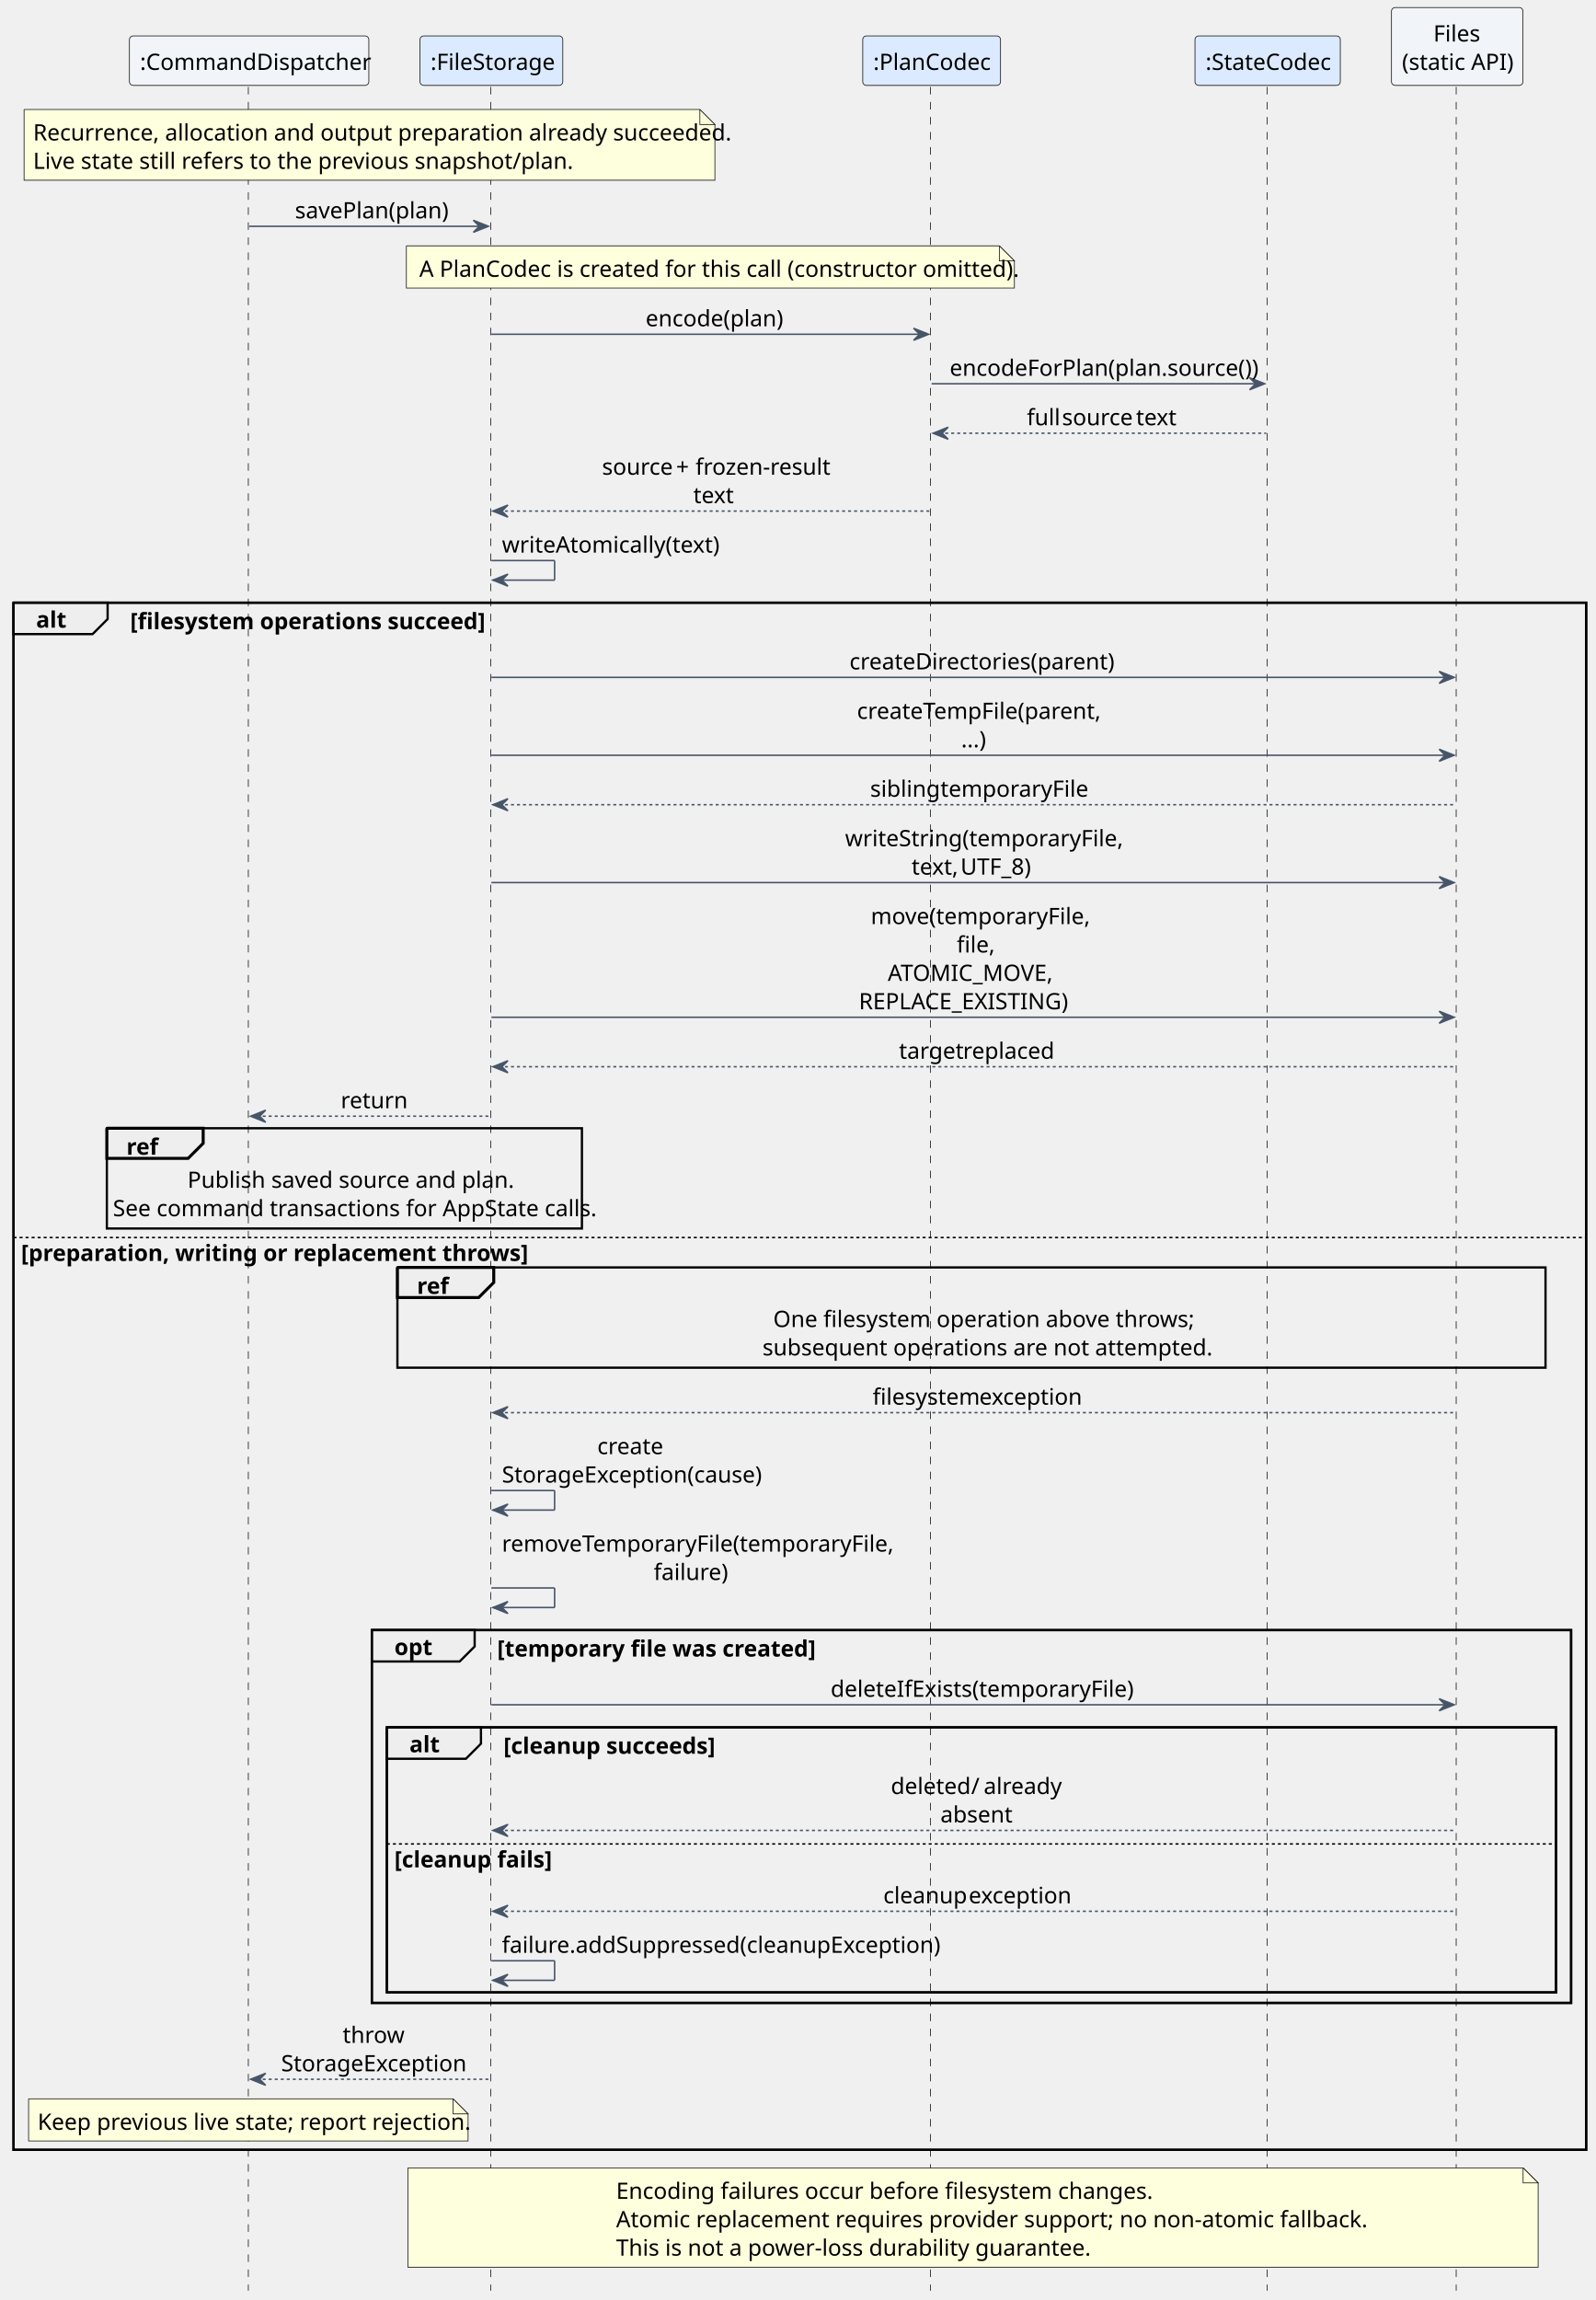
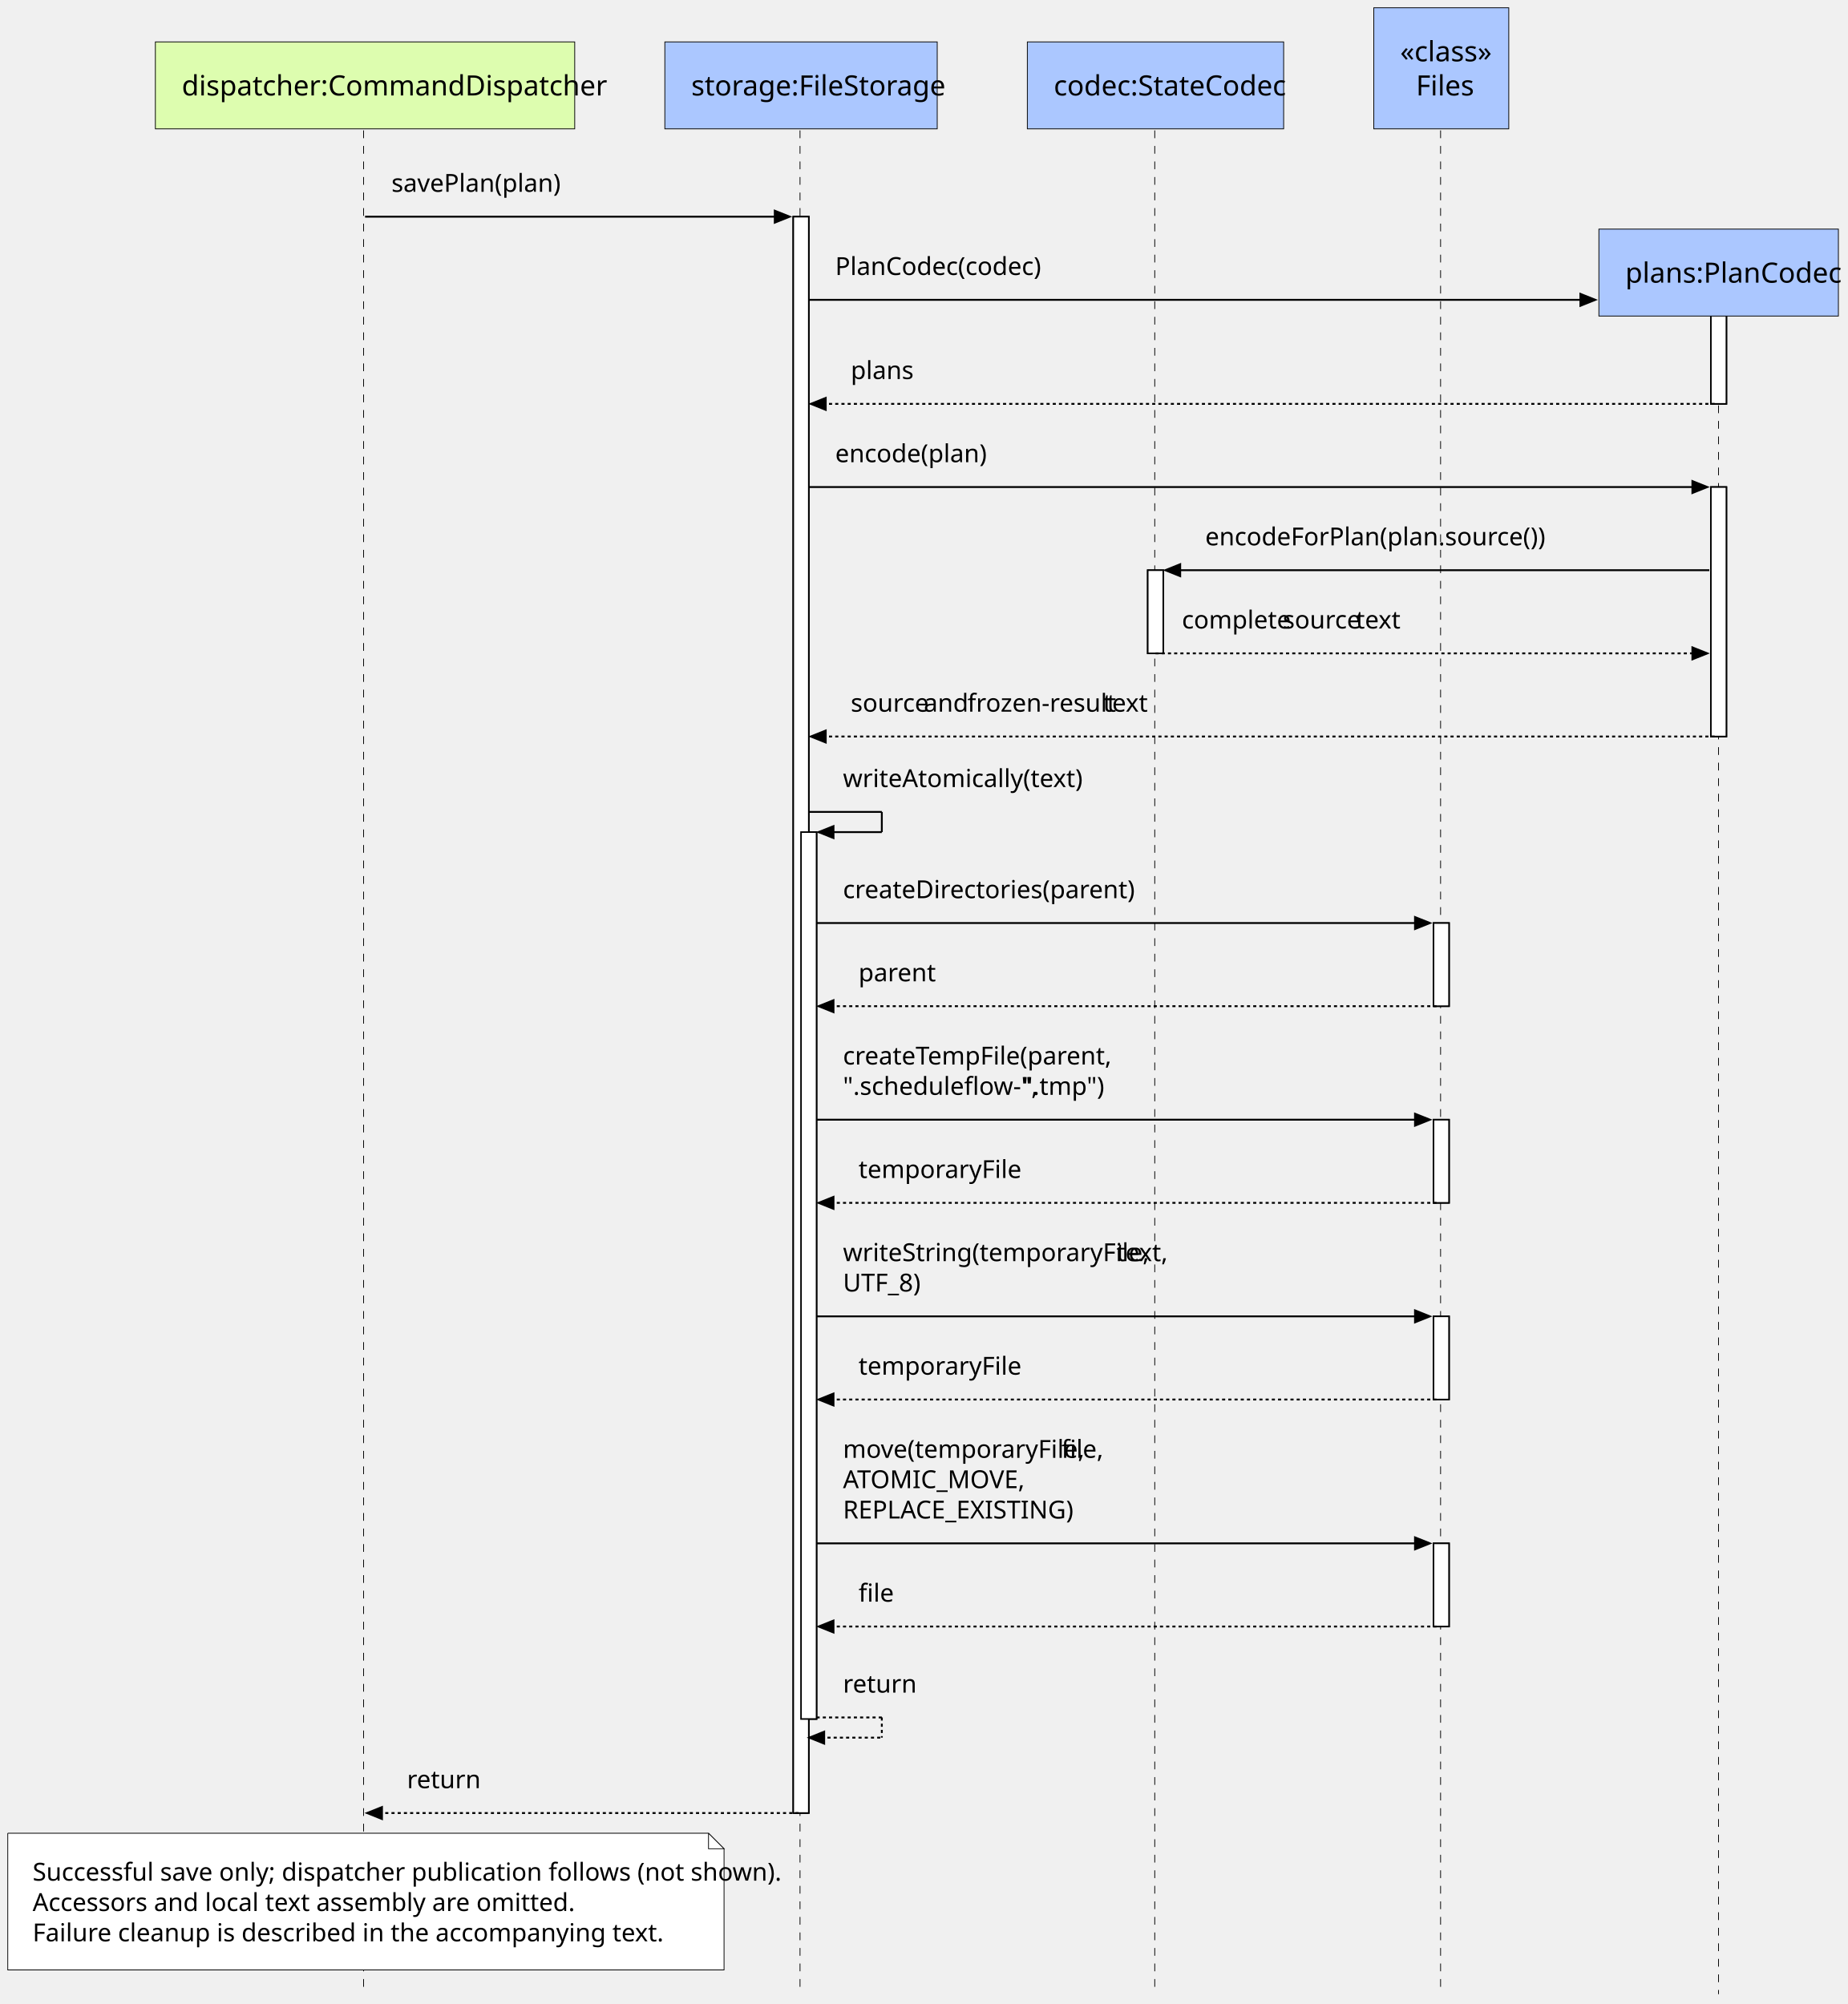
- <svg xmlns="http://www.w3.org/2000/svg" contentStyleType="text/css" data-diagram-type="SEQUENCE" height="1528px" preserveAspectRatio="none" style="width:1060px;height:1528px;background:#FFFFFF;" version="1.1" viewBox="0 0 1060 1528" width="1060px" zoomAndPan="magnify">
+ <svg xmlns="http://www.w3.org/2000/svg" contentStyleType="text/css" data-diagram-type="SEQUENCE" height="1290px" preserveAspectRatio="none" style="width:1189px;height:1290px;background:#FFFFFF;" version="1.1" viewBox="0 0 1189 1290" width="1189px" zoomAndPan="magnify">
  <defs />
  <g>
-     <rect fill="none" height="1027.82" style="stroke:#000000;stroke-width:1.5;" width="1044.887" x="9" y="400.406" />
-     <rect fill="none" height="247.672" style="stroke:#000000;stroke-width:1.5;" width="796.831" x="247.056" y="1082.953" />
-     <rect fill="none" height="176.07" style="stroke:#000000;stroke-width:1.5;" width="776.831" x="257.056" y="1147.555" />
-     <g>
-       <rect fill="#000000" fill-opacity="0" height="1464.094" width="8" x="161.528" y="57.734" />
-       <line style="stroke:#181818;stroke-width:0.5;stroke-dasharray:5,5;" x1="165" x2="165" y1="57.734" y2="1521.828" />
-     </g>
-     <g>
-       <rect fill="#000000" fill-opacity="0" height="1464.094" width="8" x="322.493" y="57.734" />
-       <line style="stroke:#181818;stroke-width:0.5;stroke-dasharray:5,5;" x1="326.056" x2="326.056" y1="57.734" y2="1521.828" />
-     </g>
-     <g>
-       <rect fill="#000000" fill-opacity="0" height="1464.094" width="8" x="615.004" y="57.734" />
-       <line style="stroke:#181818;stroke-width:0.5;stroke-dasharray:5,5;" x1="618.23" x2="618.23" y1="57.734" y2="1521.828" />
-     </g>
-     <g>
-       <rect fill="#000000" fill-opacity="0" height="1464.094" width="8" x="838.267" y="57.734" />
-       <line style="stroke:#181818;stroke-width:0.5;stroke-dasharray:5,5;" x1="841.991" x2="841.991" y1="57.734" y2="1521.828" />
-     </g>
-     <g>
-       <rect fill="#000000" fill-opacity="0" height="1464.094" width="8" x="964.215" y="57.734" />
-       <line style="stroke:#181818;stroke-width:0.5;stroke-dasharray:5,5;" x1="967.542" x2="967.542" y1="57.734" y2="1521.828" />
+     <g>
+       <rect fill="#FFFFFF" height="1027.598" style="stroke:#000000;stroke-width:1;" width="10" x="510.545" y="139.477" />
+     </g>
+     <g>
+       <rect fill="#FFFFFF" height="570.906" style="stroke:#000000;stroke-width:1;" width="10" x="515.545" y="535.637" />
+     </g>
+     <g>
+       <rect fill="#FFFFFF" height="53.531" style="stroke:#000000;stroke-width:1;" width="10" x="738.683" y="367.043" />
+     </g>
+     <g>
+       <rect fill="#FFFFFF" height="53.531" style="stroke:#000000;stroke-width:1;" width="10" x="922.608" y="594.168" />
+     </g>
+     <g>
+       <rect fill="#FFFFFF" height="53.531" style="stroke:#000000;stroke-width:1;" width="10" x="922.608" y="720.762" />
+     </g>
+     <g>
+       <rect fill="#FFFFFF" height="53.531" style="stroke:#000000;stroke-width:1;" width="10" x="922.608" y="847.356" />
+     </g>
+     <g>
+       <rect fill="#FFFFFF" height="53.531" style="stroke:#000000;stroke-width:1;" width="10" x="922.608" y="993.481" />
+     </g>
+     <g>
+       <rect fill="#FFFFFF" height="56.973" style="stroke:#000000;stroke-width:1;" width="10" x="1101.123" y="203.008" />
+     </g>
+     <g>
+       <rect fill="#FFFFFF" height="160.594" style="stroke:#000000;stroke-width:1;" width="10" x="1101.123" y="313.512" />
+     </g>
+     <g>
+       <rect fill="#000000" fill-opacity="0" height="1199.723" width="8" x="230.945" y="83.945" />
+       <line style="stroke:#000000;stroke-width:0.5;stroke-dasharray:5,5;" x1="234" x2="234" y1="83.945" y2="1283.668" />
+     </g>
+     <g>
+       <rect fill="#000000" fill-opacity="0" height="1199.723" width="8" x="511.545" y="83.945" />
+       <line style="stroke:#000000;stroke-width:0.5;stroke-dasharray:5,5;" x1="514.89" x2="514.89" y1="83.945" y2="1283.668" />
+     </g>
+     <g>
+       <rect fill="#000000" fill-opacity="0" height="1199.723" width="8" x="739.683" y="83.945" />
+       <line style="stroke:#000000;stroke-width:0.5;stroke-dasharray:5,5;" x1="743.2" x2="743.2" y1="83.945" y2="1283.668" />
+     </g>
+     <g>
+       <rect fill="#000000" fill-opacity="0" height="1199.723" width="8" x="923.608" y="83.945" />
+       <line style="stroke:#000000;stroke-width:0.5;stroke-dasharray:5,5;" x1="927.166" x2="927.166" y1="83.945" y2="1283.668" />
+     </g>
+     <g>
+       <rect fill="#000000" fill-opacity="0" height="1092.705" width="8" x="1102.123" y="190.963" />
+       <line style="stroke:#000000;stroke-width:0.5;stroke-dasharray:5,5;" x1="1106.05" x2="1106.05" y1="190.963" y2="1283.668" />
    </g>
    <g class="participant participant-head" data-participant="Dispatcher">
-       <rect fill="#F1F5F9" height="32.867" rx="2.5" ry="2.5" style="stroke:#181818;stroke-width:0.5;" width="159.056" x="86" y="23.867" />
-       <text fill="#000000" font-family="sans-serif" font-size="15" lengthAdjust="spacing" textLength="145.056" x="93" y="46.438">:CommandDispatcher</text>
+       <rect fill="#DDFDAF" height="55.973" style="stroke:#000000;stroke-width:0.5;" width="269.89" x="100" y="26.973" />
+       <text fill="#000000" font-family="Calibri" font-size="18" lengthAdjust="spacing" textLength="235.89" x="117" y="61.445">dispatcher:CommandDispatcher</text>
    </g>
    <g class="participant participant-head" data-participant="Storage">
-       <rect fill="#DBEAFE" height="32.867" rx="2.5" ry="2.5" style="stroke:#181818;stroke-width:0.5;" width="94.874" x="279.056" y="23.867" />
-       <text fill="#000000" font-family="sans-serif" font-size="15" lengthAdjust="spacing" textLength="80.874" x="286.056" y="46.438">:FileStorage</text>
-     </g>
-     <g class="participant participant-head" data-participant="Plans">
-       <rect fill="#DBEAFE" height="32.867" rx="2.5" ry="2.5" style="stroke:#181818;stroke-width:0.5;" width="91.549" x="573.23" y="23.867" />
-       <text fill="#000000" font-family="sans-serif" font-size="15" lengthAdjust="spacing" textLength="77.549" x="580.23" y="46.438">:PlanCodec</text>
+       <rect fill="#ABC7FF" height="55.973" style="stroke:#000000;stroke-width:0.5;" width="175.31" x="427.89" y="26.973" />
+       <text fill="#000000" font-family="Calibri" font-size="18" lengthAdjust="spacing" textLength="141.31" x="444.89" y="61.445">storage:FileStorage</text>
    </g>
    <g class="participant participant-head" data-participant="Snapshots">
-       <rect fill="#DBEAFE" height="32.867" rx="2.5" ry="2.5" style="stroke:#181818;stroke-width:0.5;" width="96.551" x="793.991" y="23.867" />
-       <text fill="#000000" font-family="sans-serif" font-size="15" lengthAdjust="spacing" textLength="82.551" x="800.991" y="46.438">:StateCodec</text>
+       <rect fill="#ABC7FF" height="55.973" style="stroke:#000000;stroke-width:0.5;" width="164.966" x="661.2" y="26.973" />
+       <text fill="#000000" font-family="Calibri" font-size="18" lengthAdjust="spacing" textLength="130.966" x="678.2" y="61.445">codec:StateCodec</text>
    </g>
    <g class="participant participant-head" data-participant="Files">
-       <rect fill="#F1F5F9" height="51.734" rx="2.5" ry="2.5" style="stroke:#181818;stroke-width:0.5;" width="87.345" x="924.542" y="5" />
-       <text fill="#000000" font-family="sans-serif" font-size="15" lengthAdjust="spacing" textLength="31.67" x="952.38" y="27.571">Files</text>
-       <text fill="#000000" font-family="sans-serif" font-size="15" lengthAdjust="spacing" textLength="73.345" x="931.542" y="46.438">(static API)</text>
-     </g>
-     <path d="M16,72.734 L16,119.734 L475,119.734 L475,82.734 L465,72.734 L16,72.734" fill="#FEFFDD" style="stroke:#181818;stroke-width:0.5;" />
-     <path d="M465,72.734 L465,82.734 L475,82.734 L465,72.734" fill="#FEFFDD" style="stroke:#181818;stroke-width:0.5;" />
-     <text fill="#000000" font-family="sans-serif" font-size="15" lengthAdjust="spacing" textLength="438.618" x="22" y="93.306">Recurrence, allocation and output preparation already succeeded.</text>
-     <text fill="#000000" font-family="sans-serif" font-size="15" lengthAdjust="spacing" textLength="336.848" x="22" y="112.173">Live state still refers to the previous snapshot/plan.</text>
+       <rect fill="#ABC7FF" height="77.945" style="stroke:#000000;stroke-width:0.5;" width="86.884" x="884.166" y="5" />
+       <text fill="#000000" font-family="Calibri" font-size="18" lengthAdjust="spacing" textLength="52.884" x="901.166" y="39.473">«class»</text>
+       <text fill="#000000" font-family="Calibri" font-size="18" lengthAdjust="spacing" textLength="32.528" x="911.344" y="61.445">Files</text>
+     </g>
+     <g>
+       <rect fill="#FFFFFF" height="1027.598" style="stroke:#000000;stroke-width:1;" width="10" x="510.545" y="139.477" />
+     </g>
+     <g>
+       <rect fill="#FFFFFF" height="570.906" style="stroke:#000000;stroke-width:1;" width="10" x="515.545" y="535.637" />
+     </g>
+     <g>
+       <rect fill="#FFFFFF" height="53.531" style="stroke:#000000;stroke-width:1;" width="10" x="738.683" y="367.043" />
+     </g>
+     <g>
+       <rect fill="#FFFFFF" height="53.531" style="stroke:#000000;stroke-width:1;" width="10" x="922.608" y="594.168" />
+     </g>
+     <g>
+       <rect fill="#FFFFFF" height="53.531" style="stroke:#000000;stroke-width:1;" width="10" x="922.608" y="720.762" />
+     </g>
+     <g>
+       <rect fill="#FFFFFF" height="53.531" style="stroke:#000000;stroke-width:1;" width="10" x="922.608" y="847.356" />
+     </g>
+     <g>
+       <rect fill="#FFFFFF" height="53.531" style="stroke:#000000;stroke-width:1;" width="10" x="922.608" y="993.481" />
+     </g>
+     <g>
+       <rect fill="#FFFFFF" height="56.973" style="stroke:#000000;stroke-width:1;" width="10" x="1101.123" y="203.008" />
+     </g>
+     <g>
+       <rect fill="#FFFFFF" height="160.594" style="stroke:#000000;stroke-width:1;" width="10" x="1101.123" y="313.512" />
+     </g>
    <g class="message" data-participant-1="Dispatcher" data-participant-2="Storage">
-       <polygon fill="#475569" points="314.493,146.336,324.493,150.336,314.493,154.336,318.493,150.336" style="stroke:#475569;stroke-width:1;" />
-       <line style="stroke:#475569;stroke-width:1;" x1="165.528" x2="320.493" y1="150.336" y2="150.336" />
-       <text fill="#000000" font-family="sans-serif" font-size="15" lengthAdjust="spacing" textLength="100.056" x="195.982" y="145.04">savePlan(plan)</text>
-     </g>
-     <path d="M270,163.336 L270,191.336 L674,191.336 L674,173.336 L664,163.336 L270,163.336" fill="#FEFFDD" style="stroke:#181818;stroke-width:0.5;" />
-     <path d="M664,163.336 L664,173.336 L674,173.336 L664,163.336" fill="#FEFFDD" style="stroke:#181818;stroke-width:0.5;" />
-     <text fill="#000000" font-family="sans-serif" font-size="15" lengthAdjust="spacing" textLength="378.486" x="278.618" y="183.907">A PlanCodec is created for this call (constructor omitted).</text>
+       <polygon fill="#000000" points="498.545,135.477,508.545,139.477,498.545,143.477" style="stroke:#000000;stroke-width:1;" />
+       <line style="stroke:#000000;stroke-width:1.2;" x1="234.945" x2="504.545" y1="139.477" y2="139.477" />
+       <text fill="#000000" font-family="Calibri" font-size="16" lengthAdjust="spacing" textLength="94.969" x="251.945" y="123.477">savePlan(plan)</text>
+     </g>
    <g class="message" data-participant-1="Storage" data-participant-2="Plans">
-       <polygon fill="#475569" points="607.004,218.07,617.004,222.07,607.004,226.07,611.004,222.07" style="stroke:#475569;stroke-width:1;" />
-       <line style="stroke:#475569;stroke-width:1;" x1="326.493" x2="613.004" y1="222.07" y2="222.07" />
-       <text fill="#000000" font-family="sans-serif" font-size="15" lengthAdjust="spacing" textLength="87.561" x="428.968" y="216.774">encode(plan)</text>
+       <polygon fill="#000000" points="1017.05,189.008,1027.05,193.008,1017.05,197.008" style="stroke:#000000;stroke-width:1;" />
+       <line style="stroke:#000000;stroke-width:1.2;" x1="520.545" x2="1023.05" y1="193.008" y2="193.008" />
+       <text fill="#000000" font-family="Calibri" font-size="16" lengthAdjust="spacing" textLength="116.148" x="537.545" y="177.008">PlanCodec(codec)</text>
+     </g>
+     <rect fill="#ABC7FF" height="55.973" style="stroke:#000000;stroke-width:0.5;" width="154.147" x="1029.05" y="147.477" />
+     <text fill="#000000" font-family="Calibri" font-size="18" lengthAdjust="spacing" textLength="120.147" x="1046.05" y="181.949">plans:PlanCodec</text>
+     <g class="message" data-participant-1="Plans" data-participant-2="Storage">
+       <polygon fill="#000000" points="531.545,255.981,521.545,259.981,531.545,263.981" style="stroke:#000000;stroke-width:1;" />
+       <line style="stroke:#000000;stroke-width:1.2;stroke-dasharray:2,2;" x1="525.545" x2="1105.123" y1="259.981" y2="259.981" />
+       <text fill="#000000" font-family="Calibri" font-size="16" lengthAdjust="spacing" textLength="34.406" x="547.545" y="243.981">plans</text>
+     </g>
+     <g class="message" data-participant-1="Storage" data-participant-2="Plans">
+       <polygon fill="#000000" points="1089.123,309.512,1099.123,313.512,1089.123,317.512" style="stroke:#000000;stroke-width:1;" />
+       <line style="stroke:#000000;stroke-width:1.2;" x1="520.545" x2="1095.123" y1="313.512" y2="313.512" />
+       <text fill="#000000" font-family="Calibri" font-size="16" lengthAdjust="spacing" textLength="85.789" x="537.545" y="297.512">encode(plan)</text>
    </g>
    <g class="message" data-participant-1="Plans" data-participant-2="Snapshots">
-       <polygon fill="#475569" points="830.267,250.938,840.267,254.938,830.267,258.938,834.267,254.938" style="stroke:#475569;stroke-width:1;" />
-       <line style="stroke:#475569;stroke-width:1;" x1="619.004" x2="836.267" y1="254.938" y2="254.938" />
-       <text fill="#000000" font-family="sans-serif" font-size="15" lengthAdjust="spacing" textLength="199.263" x="631.004" y="249.642">encodeForPlan(plan.source())</text>
+       <polygon fill="#000000" points="759.683,363.043,749.683,367.043,759.683,371.043" style="stroke:#000000;stroke-width:1;" />
+       <line style="stroke:#000000;stroke-width:1.2;" x1="753.683" x2="1100.123" y1="367.043" y2="367.043" />
+       <text fill="#000000" font-family="Calibri" font-size="16" lengthAdjust="spacing" textLength="192.312" x="775.683" y="351.043">encodeForPlan(plan.source())</text>
    </g>
    <g class="message" data-participant-1="Snapshots" data-participant-2="Plans">
-       <polygon fill="#475569" points="630.004,283.805,620.004,287.805,630.004,291.805,626.004,287.805" style="stroke:#475569;stroke-width:1;" />
-       <line style="stroke:#475569;stroke-width:1;stroke-dasharray:2,2;" x1="624.004" x2="841.267" y1="287.805" y2="287.805" />
-       <text fill="#000000" font-family="sans-serif" font-size="15" lengthAdjust="spacing" textLength="19.175" x="682.281" y="282.509">full</text>
-       <text fill="#000000" font-family="sans-serif" font-size="15" lengthAdjust="spacing" textLength="4.168" x="701.456" y="282.509"> </text>
-       <text fill="#000000" font-family="sans-serif" font-size="15" lengthAdjust="spacing" textLength="45.022" x="705.623" y="282.509">source</text>
-       <text fill="#000000" font-family="sans-serif" font-size="15" lengthAdjust="spacing" textLength="4.168" x="750.645" y="282.509"> </text>
-       <text fill="#000000" font-family="sans-serif" font-size="15" lengthAdjust="spacing" textLength="24.177" x="754.812" y="282.509">text</text>
+       <polygon fill="#000000" points="1089.123,416.574,1099.123,420.574,1089.123,424.574" style="stroke:#000000;stroke-width:1;" />
+       <line style="stroke:#000000;stroke-width:1.2;stroke-dasharray:2,2;" x1="743.683" x2="1095.123" y1="420.574" y2="420.574" />
+       <text fill="#000000" font-family="Calibri" font-size="16" lengthAdjust="spacing" textLength="61.344" x="760.683" y="404.574">complete</text>
+       <text fill="#000000" font-family="Calibri" font-size="16" lengthAdjust="spacing" textLength="3.617" x="822.027" y="404.574"> </text>
+       <text fill="#000000" font-family="Calibri" font-size="16" lengthAdjust="spacing" textLength="43.406" x="825.644" y="404.574">source</text>
+       <text fill="#000000" font-family="Calibri" font-size="16" lengthAdjust="spacing" textLength="3.617" x="869.05" y="404.574"> </text>
+       <text fill="#000000" font-family="Calibri" font-size="16" lengthAdjust="spacing" textLength="25.609" x="872.668" y="404.574">text</text>
    </g>
    <g class="message" data-participant-1="Plans" data-participant-2="Storage">
-       <polygon fill="#475569" points="337.493,335.539,327.493,339.539,337.493,343.539,333.493,339.539" style="stroke:#475569;stroke-width:1;" />
-       <line style="stroke:#475569;stroke-width:1;stroke-dasharray:2,2;" x1="331.493" x2="618.004" y1="339.539" y2="339.539" />
-       <text fill="#000000" font-family="sans-serif" font-size="15" lengthAdjust="spacing" textLength="45.022" x="400.008" y="315.376">source</text>
-       <text fill="#000000" font-family="sans-serif" font-size="15" lengthAdjust="spacing" textLength="4.168" x="445.03" y="315.376"> </text>
-       <text fill="#000000" font-family="sans-serif" font-size="15" lengthAdjust="spacing" textLength="8.76" x="449.197" y="315.376">+</text>
-       <text fill="#000000" font-family="sans-serif" font-size="15" lengthAdjust="spacing" textLength="4.168" x="457.957" y="315.376"> </text>
-       <text fill="#000000" font-family="sans-serif" font-size="15" lengthAdjust="spacing" textLength="83.364" x="462.125" y="315.376">frozen-result</text>
-       <text fill="#000000" font-family="sans-serif" font-size="15" lengthAdjust="spacing" textLength="24.177" x="460.66" y="334.243">text</text>
+       <polygon fill="#000000" points="531.545,470.106,521.545,474.106,531.545,478.106" style="stroke:#000000;stroke-width:1;" />
+       <line style="stroke:#000000;stroke-width:1.2;stroke-dasharray:2,2;" x1="525.545" x2="1105.123" y1="474.106" y2="474.106" />
+       <text fill="#000000" font-family="Calibri" font-size="16" lengthAdjust="spacing" textLength="43.406" x="547.545" y="458.106">source</text>
+       <text fill="#000000" font-family="Calibri" font-size="16" lengthAdjust="spacing" textLength="3.617" x="590.951" y="458.106"> </text>
+       <text fill="#000000" font-family="Calibri" font-size="16" lengthAdjust="spacing" textLength="24.477" x="594.568" y="458.106">and</text>
+       <text fill="#000000" font-family="Calibri" font-size="16" lengthAdjust="spacing" textLength="3.617" x="619.045" y="458.106"> </text>
+       <text fill="#000000" font-family="Calibri" font-size="16" lengthAdjust="spacing" textLength="83.719" x="622.662" y="458.106">frozen-result</text>
+       <text fill="#000000" font-family="Calibri" font-size="16" lengthAdjust="spacing" textLength="3.617" x="706.381" y="458.106"> </text>
+       <text fill="#000000" font-family="Calibri" font-size="16" lengthAdjust="spacing" textLength="25.609" x="709.998" y="458.106">text</text>
    </g>
    <g class="message" data-participant-1="Storage" data-participant-2="Storage">
-       <line style="stroke:#475569;stroke-width:1;" x1="326.493" x2="368.493" y1="372.406" y2="372.406" />
-       <line style="stroke:#475569;stroke-width:1;" x1="368.493" x2="368.493" y1="372.406" y2="385.406" />
-       <line style="stroke:#475569;stroke-width:1;" x1="327.493" x2="368.493" y1="385.406" y2="385.406" />
-       <polygon fill="#475569" points="337.493,381.406,327.493,385.406,337.493,389.406,333.493,385.406" style="stroke:#475569;stroke-width:1;" />
-       <text fill="#000000" font-family="sans-serif" font-size="15" lengthAdjust="spacing" textLength="134.187" x="333.493" y="367.11">writeAtomically(text)</text>
-     </g>
-     <path d="M9,400.406 L71.505,400.406 L71.505,411.273 L61.505,421.273 L9,421.273 L9,400.406" fill="#EEEEEE" style="stroke:#000000;stroke-width:1.5;" />
-     <rect fill="none" height="1027.82" style="stroke:#000000;stroke-width:1.5;" width="1044.887" x="9" y="400.406" />
-     <text fill="#000000" font-family="sans-serif" font-size="15" font-weight="bold" lengthAdjust="spacing" textLength="17.505" x="24" y="416.978">alt</text>
-     <text fill="#000000" font-family="sans-serif" font-size="15" font-weight="bold" lengthAdjust="spacing" textLength="228.413" x="86.505" y="417.978">[filesystem operations succeed]</text>
-     <g class="message" data-participant-1="Storage" data-participant-2="Files">
-       <polygon fill="#475569" points="956.215,446.008,966.215,450.008,956.215,454.008,960.215,450.008" style="stroke:#475569;stroke-width:1;" />
-       <line style="stroke:#475569;stroke-width:1;" x1="326.493" x2="962.215" y1="450.008" y2="450.008" />
-       <text fill="#000000" font-family="sans-serif" font-size="15" lengthAdjust="spacing" textLength="165.894" x="564.407" y="444.712">createDirectories(parent)</text>
-     </g>
-     <g class="message" data-participant-1="Storage" data-participant-2="Files">
-       <polygon fill="#475569" points="956.215,497.742,966.215,501.742,956.215,505.742,960.215,501.742" style="stroke:#475569;stroke-width:1;" />
-       <line style="stroke:#475569;stroke-width:1;" x1="326.493" x2="962.215" y1="501.742" y2="501.742" />
-       <text fill="#000000" font-family="sans-serif" font-size="15" lengthAdjust="spacing" textLength="155.896" x="569.406" y="477.579">createTempFile(parent,</text>
-       <text fill="#000000" font-family="sans-serif" font-size="15" lengthAdjust="spacing" textLength="17.498" x="638.605" y="496.446">...)</text>
-     </g>
-     <g class="message" data-participant-1="Files" data-participant-2="Storage">
-       <polygon fill="#475569" points="337.493,530.609,327.493,534.609,337.493,538.609,333.493,534.609" style="stroke:#475569;stroke-width:1;" />
-       <line style="stroke:#475569;stroke-width:1;stroke-dasharray:2,2;" x1="331.493" x2="967.215" y1="534.609" y2="534.609" />
-       <text fill="#000000" font-family="sans-serif" font-size="15" lengthAdjust="spacing" textLength="42.524" x="578.162" y="529.313">sibling</text>
-       <text fill="#000000" font-family="sans-serif" font-size="15" lengthAdjust="spacing" textLength="4.168" x="620.686" y="529.313"> </text>
-       <text fill="#000000" font-family="sans-serif" font-size="15" lengthAdjust="spacing" textLength="91.692" x="624.854" y="529.313">temporaryFile</text>
-     </g>
-     <g class="message" data-participant-1="Storage" data-participant-2="Files">
-       <polygon fill="#475569" points="956.215,582.344,966.215,586.344,956.215,590.344,960.215,586.344" style="stroke:#475569;stroke-width:1;" />
-       <line style="stroke:#475569;stroke-width:1;" x1="326.493" x2="962.215" y1="586.344" y2="586.344" />
-       <text fill="#000000" font-family="sans-serif" font-size="15" lengthAdjust="spacing" textLength="171.709" x="561.499" y="562.181">writeString(temporaryFile,</text>
-       <text fill="#000000" font-family="sans-serif" font-size="15" lengthAdjust="spacing" textLength="28.345" x="605.679" y="581.048">text,</text>
-       <text fill="#000000" font-family="sans-serif" font-size="15" lengthAdjust="spacing" textLength="4.168" x="634.024" y="581.048"> </text>
-       <text fill="#000000" font-family="sans-serif" font-size="15" lengthAdjust="spacing" textLength="50.837" x="638.191" y="581.048">UTF_8)</text>
-     </g>
-     <g class="message" data-participant-1="Storage" data-participant-2="Files">
-       <polygon fill="#475569" points="956.215,671.812,966.215,675.812,956.215,679.812,960.215,675.812" style="stroke:#475569;stroke-width:1;" />
-       <line style="stroke:#475569;stroke-width:1;" x1="326.493" x2="962.215" y1="675.812" y2="675.812" />
-       <text fill="#000000" font-family="sans-serif" font-size="15" lengthAdjust="spacing" textLength="137.534" x="578.587" y="613.915">move(temporaryFile,</text>
-       <text fill="#000000" font-family="sans-serif" font-size="15" lengthAdjust="spacing" textLength="23.342" x="635.683" y="632.782">file,</text>
-       <text fill="#000000" font-family="sans-serif" font-size="15" lengthAdjust="spacing" textLength="115.012" x="589.848" y="651.649">ATOMIC_MOVE,</text>
-       <text fill="#000000" font-family="sans-serif" font-size="15" lengthAdjust="spacing" textLength="153.376" x="570.666" y="670.517">REPLACE_EXISTING)</text>
-     </g>
-     <g class="message" data-participant-1="Files" data-participant-2="Storage">
-       <polygon fill="#475569" points="337.493,704.68,327.493,708.68,337.493,712.68,333.493,708.68" style="stroke:#475569;stroke-width:1;" />
-       <line style="stroke:#475569;stroke-width:1;stroke-dasharray:2,2;" x1="331.493" x2="967.215" y1="708.68" y2="708.68" />
-       <text fill="#000000" font-family="sans-serif" font-size="15" lengthAdjust="spacing" textLength="38.357" x="597.322" y="703.384">target</text>
-       <text fill="#000000" font-family="sans-serif" font-size="15" lengthAdjust="spacing" textLength="4.168" x="635.679" y="703.384"> </text>
-       <text fill="#000000" font-family="sans-serif" font-size="15" lengthAdjust="spacing" textLength="57.539" x="639.847" y="703.384">replaced</text>
+       <line style="stroke:#000000;stroke-width:1.2;" x1="520.545" x2="567.545" y1="522.637" y2="522.637" />
+       <line style="stroke:#000000;stroke-width:1.2;" x1="567.545" x2="567.545" y1="522.637" y2="535.637" />
+       <line style="stroke:#000000;stroke-width:1.2;" x1="526.545" x2="567.545" y1="535.637" y2="535.637" />
+       <polygon fill="#000000" points="536.545,531.637,526.545,535.637,536.545,539.637" style="stroke:#000000;stroke-width:1;" />
+       <text fill="#000000" font-family="Calibri" font-size="16" lengthAdjust="spacing" textLength="137.844" x="542.545" y="506.637">writeAtomically(text)</text>
+     </g>
+     <g class="message" data-participant-1="Storage" data-participant-2="Files">
+       <polygon fill="#000000" points="910.608,590.168,920.608,594.168,910.608,598.168" style="stroke:#000000;stroke-width:1;" />
+       <line style="stroke:#000000;stroke-width:1.2;" x1="525.545" x2="916.608" y1="594.168" y2="594.168" />
+       <text fill="#000000" font-family="Calibri" font-size="16" lengthAdjust="spacing" textLength="165.453" x="542.545" y="578.168">createDirectories(parent)</text>
+     </g>
+     <g class="message" data-participant-1="Files" data-participant-2="Storage">
+       <polygon fill="#000000" points="536.545,643.699,526.545,647.699,536.545,651.699" style="stroke:#000000;stroke-width:1;" />
+       <line style="stroke:#000000;stroke-width:1.2;stroke-dasharray:2,2;" x1="530.545" x2="926.608" y1="647.699" y2="647.699" />
+       <text fill="#000000" font-family="Calibri" font-size="16" lengthAdjust="spacing" textLength="43.375" x="552.545" y="631.699">parent</text>
+     </g>
+     <g class="message" data-participant-1="Storage" data-participant-2="Files">
+       <polygon fill="#000000" points="910.608,716.762,920.608,720.762,910.608,724.762" style="stroke:#000000;stroke-width:1;" />
+       <line style="stroke:#000000;stroke-width:1.2;" x1="525.545" x2="916.608" y1="720.762" y2="720.762" />
+       <text fill="#000000" font-family="Calibri" font-size="16" lengthAdjust="spacing" textLength="153.109" x="542.545" y="685.231">createTempFile(parent,</text>
+       <text fill="#000000" font-family="Calibri" font-size="16" lengthAdjust="spacing" textLength="112.023" x="542.545" y="704.762">".scheduleflow-",</text>
+       <text fill="#000000" font-family="Calibri" font-size="16" lengthAdjust="spacing" textLength="3.617" x="654.568" y="704.762"> </text>
+       <text fill="#000000" font-family="Calibri" font-size="16" lengthAdjust="spacing" textLength="48.266" x="658.186" y="704.762">".tmp")</text>
+     </g>
+     <g class="message" data-participant-1="Files" data-participant-2="Storage">
+       <polygon fill="#000000" points="536.545,770.293,526.545,774.293,536.545,778.293" style="stroke:#000000;stroke-width:1;" />
+       <line style="stroke:#000000;stroke-width:1.2;stroke-dasharray:2,2;" x1="530.545" x2="926.608" y1="774.293" y2="774.293" />
+       <text fill="#000000" font-family="Calibri" font-size="16" lengthAdjust="spacing" textLength="91.664" x="552.545" y="758.293">temporaryFile</text>
+     </g>
+     <g class="message" data-participant-1="Storage" data-participant-2="Files">
+       <polygon fill="#000000" points="910.608,843.356,920.608,847.356,910.608,851.356" style="stroke:#000000;stroke-width:1;" />
+       <line style="stroke:#000000;stroke-width:1.2;" x1="525.545" x2="916.608" y1="847.356" y2="847.356" />
+       <text fill="#000000" font-family="Calibri" font-size="16" lengthAdjust="spacing" textLength="172.414" x="542.545" y="811.824">writeString(temporaryFile,</text>
+       <text fill="#000000" font-family="Calibri" font-size="16" lengthAdjust="spacing" textLength="3.617" x="714.959" y="811.824"> </text>
+       <text fill="#000000" font-family="Calibri" font-size="16" lengthAdjust="spacing" textLength="29.602" x="718.576" y="811.824">text,</text>
+       <text fill="#000000" font-family="Calibri" font-size="16" lengthAdjust="spacing" textLength="46.344" x="542.545" y="831.356">UTF_8)</text>
+     </g>
+     <g class="message" data-participant-1="Files" data-participant-2="Storage">
+       <polygon fill="#000000" points="536.545,896.887,526.545,900.887,536.545,904.887" style="stroke:#000000;stroke-width:1;" />
+       <line style="stroke:#000000;stroke-width:1.2;stroke-dasharray:2,2;" x1="530.545" x2="926.608" y1="900.887" y2="900.887" />
+       <text fill="#000000" font-family="Calibri" font-size="16" lengthAdjust="spacing" textLength="91.664" x="552.545" y="884.887">temporaryFile</text>
+     </g>
+     <g class="message" data-participant-1="Storage" data-participant-2="Files">
+       <polygon fill="#000000" points="910.608,989.481,920.608,993.481,910.608,997.481" style="stroke:#000000;stroke-width:1;" />
+       <line style="stroke:#000000;stroke-width:1.2;" x1="525.545" x2="916.608" y1="993.481" y2="993.481" />
+       <text fill="#000000" font-family="Calibri" font-size="16" lengthAdjust="spacing" textLength="136.914" x="542.545" y="938.418">move(temporaryFile,</text>
+       <text fill="#000000" font-family="Calibri" font-size="16" lengthAdjust="spacing" textLength="3.617" x="679.459" y="938.418"> </text>
+       <text fill="#000000" font-family="Calibri" font-size="16" lengthAdjust="spacing" textLength="24.18" x="683.076" y="938.418">file,</text>
+       <text fill="#000000" font-family="Calibri" font-size="16" lengthAdjust="spacing" textLength="107.016" x="542.545" y="957.949">ATOMIC_MOVE,</text>
+       <text fill="#000000" font-family="Calibri" font-size="16" lengthAdjust="spacing" textLength="129.664" x="542.545" y="977.481">REPLACE_EXISTING)</text>
+     </g>
+     <g class="message" data-participant-1="Files" data-participant-2="Storage">
+       <polygon fill="#000000" points="536.545,1043.012,526.545,1047.012,536.545,1051.012" style="stroke:#000000;stroke-width:1;" />
+       <line style="stroke:#000000;stroke-width:1.2;stroke-dasharray:2,2;" x1="530.545" x2="926.608" y1="1047.012" y2="1047.012" />
+       <text fill="#000000" font-family="Calibri" font-size="16" lengthAdjust="spacing" textLength="20.188" x="552.545" y="1031.012">file</text>
+     </g>
+     <g class="message" data-participant-1="Storage" data-participant-2="Storage">
+       <line style="stroke:#000000;stroke-width:1.2;stroke-dasharray:2,2;" x1="525.545" x2="567.545" y1="1105.543" y2="1105.543" />
+       <line style="stroke:#000000;stroke-width:1.2;stroke-dasharray:2,2;" x1="567.545" x2="567.545" y1="1105.543" y2="1118.543" />
+       <line style="stroke:#000000;stroke-width:1.2;stroke-dasharray:2,2;" x1="520.545" x2="567.545" y1="1118.543" y2="1118.543" />
+       <polygon fill="#000000" points="530.545,1114.543,520.545,1118.543,530.545,1122.543" style="stroke:#000000;stroke-width:1;" />
+       <text fill="#000000" font-family="Calibri" font-size="16" lengthAdjust="spacing" textLength="41.289" x="542.545" y="1089.543">return</text>
    </g>
    <g class="message" data-participant-1="Storage" data-participant-2="Dispatcher">
-       <polygon fill="#475569" points="176.528,737.547,166.528,741.547,176.528,745.547,172.528,741.547" style="stroke:#475569;stroke-width:1;" />
-       <line style="stroke:#475569;stroke-width:1;stroke-dasharray:2,2;" x1="170.528" x2="325.493" y1="741.547" y2="741.547" />
-       <text fill="#000000" font-family="sans-serif" font-size="15" lengthAdjust="spacing" textLength="39.185" x="226.418" y="736.251">return</text>
-     </g>
-     <rect fill="none" height="66.602" style="stroke:#000000;stroke-width:1.5;" width="315.654" x="71" y="749.547" />
-     <path d="M71,749.547 L135,749.547 L135,759.547 L125,769.547 L71,769.547 L71,749.547" fill="#EEEEEE" style="stroke:#000000;stroke-width:2;" />
-     <text fill="#000000" font-family="sans-serif" font-size="15" font-weight="bold" lengthAdjust="spacing" textLength="19.175" x="84" y="767.118">ref</text>
-     <text fill="#000000" font-family="sans-serif" font-size="15" lengthAdjust="spacing" textLength="208.469" x="124.592" y="789.118">Publish saved source and plan.</text>
-     <text fill="#000000" font-family="sans-serif" font-size="15" lengthAdjust="spacing" textLength="307.654" x="75" y="807.985">See command transactions for AppState calls.</text>
-     <line style="stroke:#000000;stroke-width:1;stroke-dasharray:2,2;" x1="9" x2="1053.887" y1="822.148" y2="822.148" />
-     <text fill="#000000" font-family="sans-serif" font-size="15" font-weight="bold" lengthAdjust="spacing" textLength="315.044" x="14" y="837.72">[preparation, writing or replacement throws]</text>
-     <rect fill="none" height="66.602" style="stroke:#000000;stroke-width:1.5;" width="762.831" x="264.056" y="842.016" />
-     <path d="M264.056,842.016 L328.056,842.016 L328.056,852.016 L318.056,862.016 L264.056,862.016 L264.056,842.016" fill="#EEEEEE" style="stroke:#000000;stroke-width:2;" />
-     <text fill="#000000" font-family="sans-serif" font-size="15" font-weight="bold" lengthAdjust="spacing" textLength="19.175" x="277.056" y="859.587">ref</text>
-     <text fill="#000000" font-family="sans-serif" font-size="15" lengthAdjust="spacing" textLength="263.467" x="513.738" y="881.587">One filesystem operation above throws;</text>
-     <text fill="#000000" font-family="sans-serif" font-size="15" lengthAdjust="spacing" textLength="277.69" x="506.626" y="900.454">subsequent operations are not attempted.</text>
-     <g class="message" data-participant-1="Files" data-participant-2="Storage">
-       <polygon fill="#475569" points="337.493,934.484,327.493,938.484,337.493,942.484,333.493,938.484" style="stroke:#475569;stroke-width:1;" />
-       <line style="stroke:#475569;stroke-width:1;stroke-dasharray:2,2;" x1="331.493" x2="967.215" y1="938.484" y2="938.484" />
-       <text fill="#000000" font-family="sans-serif" font-size="15" lengthAdjust="spacing" textLength="66.68" x="579.825" y="933.188">filesystem</text>
-       <text fill="#000000" font-family="sans-serif" font-size="15" lengthAdjust="spacing" textLength="4.168" x="646.504" y="933.188"> </text>
-       <text fill="#000000" font-family="sans-serif" font-size="15" lengthAdjust="spacing" textLength="64.211" x="650.672" y="933.188">exception</text>
-     </g>
-     <g class="message" data-participant-1="Storage" data-participant-2="Storage">
-       <line style="stroke:#475569;stroke-width:1;" x1="326.493" x2="368.493" y1="990.219" y2="990.219" />
-       <line style="stroke:#475569;stroke-width:1;" x1="368.493" x2="368.493" y1="990.219" y2="1003.219" />
-       <line style="stroke:#475569;stroke-width:1;" x1="327.493" x2="368.493" y1="1003.219" y2="1003.219" />
-       <polygon fill="#475569" points="337.493,999.219,327.493,1003.219,337.493,1007.219,333.493,1003.219" style="stroke:#475569;stroke-width:1;" />
-       <text fill="#000000" font-family="sans-serif" font-size="15" lengthAdjust="spacing" textLength="41.69" x="396.862" y="966.056">create</text>
-       <text fill="#000000" font-family="sans-serif" font-size="15" lengthAdjust="spacing" textLength="168.428" x="333.493" y="984.923">StorageException(cause)</text>
-     </g>
-     <g class="message" data-participant-1="Storage" data-participant-2="Storage">
-       <line style="stroke:#475569;stroke-width:1;" x1="326.493" x2="368.493" y1="1054.953" y2="1054.953" />
-       <line style="stroke:#475569;stroke-width:1;" x1="368.493" x2="368.493" y1="1054.953" y2="1067.953" />
-       <line style="stroke:#475569;stroke-width:1;" x1="327.493" x2="368.493" y1="1067.953" y2="1067.953" />
-       <polygon fill="#475569" points="337.493,1063.953,327.493,1067.953,337.493,1071.953,333.493,1067.953" style="stroke:#475569;stroke-width:1;" />
-       <text fill="#000000" font-family="sans-serif" font-size="15" lengthAdjust="spacing" textLength="247.559" x="333.493" y="1030.79">removeTemporaryFile(temporaryFile,</text>
-       <text fill="#000000" font-family="sans-serif" font-size="15" lengthAdjust="spacing" textLength="45.85" x="434.348" y="1049.657">failure)</text>
-     </g>
-     <path d="M247.056,1082.953 L315.377,1082.953 L315.377,1093.82 L305.377,1103.82 L247.056,1103.82 L247.056,1082.953" fill="#EEEEEE" style="stroke:#000000;stroke-width:1.5;" />
-     <rect fill="none" height="247.672" style="stroke:#000000;stroke-width:1.5;" width="796.831" x="247.056" y="1082.953" />
-     <text fill="#000000" font-family="sans-serif" font-size="15" font-weight="bold" lengthAdjust="spacing" textLength="23.32" x="262.056" y="1099.524">opt</text>
-     <text fill="#000000" font-family="sans-serif" font-size="15" font-weight="bold" lengthAdjust="spacing" textLength="199.241" x="330.377" y="1100.524">[temporary file was created]</text>
-     <g class="message" data-participant-1="Storage" data-participant-2="Files">
-       <polygon fill="#475569" points="956.215,1128.555,966.215,1132.555,956.215,1136.555,960.215,1132.555" style="stroke:#475569;stroke-width:1;" />
-       <line style="stroke:#475569;stroke-width:1;" x1="326.493" x2="962.215" y1="1132.555" y2="1132.555" />
-       <text fill="#000000" font-family="sans-serif" font-size="15" lengthAdjust="spacing" textLength="190.891" x="551.908" y="1127.259">deleteIfExists(temporaryFile)</text>
-     </g>
-     <path d="M257.056,1147.555 L319.561,1147.555 L319.561,1158.422 L309.561,1168.422 L257.056,1168.422 L257.056,1147.555" fill="#EEEEEE" style="stroke:#000000;stroke-width:1.5;" />
-     <rect fill="none" height="176.07" style="stroke:#000000;stroke-width:1.5;" width="776.831" x="257.056" y="1147.555" />
-     <text fill="#000000" font-family="sans-serif" font-size="15" font-weight="bold" lengthAdjust="spacing" textLength="17.505" x="272.056" y="1164.126">alt</text>
-     <text fill="#000000" font-family="sans-serif" font-size="15" font-weight="bold" lengthAdjust="spacing" textLength="139.219" x="334.561" y="1165.126">[cleanup succeeds]</text>
-     <g class="message" data-participant-1="Files" data-participant-2="Storage">
-       <polygon fill="#475569" points="337.493,1212.023,327.493,1216.023,337.493,1220.023,333.493,1216.023" style="stroke:#475569;stroke-width:1;" />
-       <line style="stroke:#475569;stroke-width:1;stroke-dasharray:2,2;" x1="331.493" x2="967.215" y1="1216.023" y2="1216.023" />
-       <text fill="#000000" font-family="sans-serif" font-size="15" lengthAdjust="spacing" textLength="49.211" x="591.899" y="1191.86">deleted</text>
-       <text fill="#000000" font-family="sans-serif" font-size="15" lengthAdjust="spacing" textLength="4.168" x="641.11" y="1191.86"> </text>
-       <text fill="#000000" font-family="sans-serif" font-size="15" lengthAdjust="spacing" textLength="4.168" x="645.278" y="1191.86">/</text>
-       <text fill="#000000" font-family="sans-serif" font-size="15" lengthAdjust="spacing" textLength="4.168" x="649.445" y="1191.86"> </text>
-       <text fill="#000000" font-family="sans-serif" font-size="15" lengthAdjust="spacing" textLength="49.197" x="653.612" y="1191.86">already</text>
-       <text fill="#000000" font-family="sans-serif" font-size="15" lengthAdjust="spacing" textLength="45.037" x="624.836" y="1210.727">absent</text>
-     </g>
-     <line style="stroke:#000000;stroke-width:1;stroke-dasharray:2,2;" x1="257.056" x2="1033.887" y1="1225.023" y2="1225.023" />
-     <text fill="#000000" font-family="sans-serif" font-size="15" font-weight="bold" lengthAdjust="spacing" textLength="100.855" x="262.056" y="1240.595">[cleanup fails]</text>
-     <g class="message" data-participant-1="Files" data-participant-2="Storage">
-       <polygon fill="#475569" points="337.493,1265.758,327.493,1269.758,337.493,1273.758,333.493,1269.758" style="stroke:#475569;stroke-width:1;" />
-       <line style="stroke:#475569;stroke-width:1;stroke-dasharray:2,2;" x1="331.493" x2="967.215" y1="1269.758" y2="1269.758" />
-       <text fill="#000000" font-family="sans-serif" font-size="15" lengthAdjust="spacing" textLength="52.544" x="586.893" y="1264.462">cleanup</text>
-       <text fill="#000000" font-family="sans-serif" font-size="15" lengthAdjust="spacing" textLength="4.168" x="639.436" y="1264.462"> </text>
-       <text fill="#000000" font-family="sans-serif" font-size="15" lengthAdjust="spacing" textLength="64.211" x="643.604" y="1264.462">exception</text>
-     </g>
-     <g class="message" data-participant-1="Storage" data-participant-2="Storage">
-       <line style="stroke:#475569;stroke-width:1;" x1="326.493" x2="368.493" y1="1302.625" y2="1302.625" />
-       <line style="stroke:#475569;stroke-width:1;" x1="368.493" x2="368.493" y1="1302.625" y2="1315.625" />
-       <line style="stroke:#475569;stroke-width:1;" x1="327.493" x2="368.493" y1="1315.625" y2="1315.625" />
-       <polygon fill="#475569" points="337.493,1311.625,327.493,1315.625,337.493,1319.625,333.493,1315.625" style="stroke:#475569;stroke-width:1;" />
-       <text fill="#000000" font-family="sans-serif" font-size="15" lengthAdjust="spacing" textLength="278.511" x="333.493" y="1297.329">failure.addSuppressed(cleanupException)</text>
-     </g>
-     <g class="message" data-participant-1="Storage" data-participant-2="Dispatcher">
-       <polygon fill="#475569" points="176.528,1377.359,166.528,1381.359,176.528,1385.359,172.528,1381.359" style="stroke:#475569;stroke-width:1;" />
-       <line style="stroke:#475569;stroke-width:1;stroke-dasharray:2,2;" x1="170.528" x2="325.493" y1="1381.359" y2="1381.359" />
-       <text fill="#000000" font-family="sans-serif" font-size="15" lengthAdjust="spacing" textLength="36.68" x="227.671" y="1357.196">throw</text>
-       <text fill="#000000" font-family="sans-serif" font-size="15" lengthAdjust="spacing" textLength="118.411" x="186.805" y="1376.063">StorageException</text>
-     </g>
-     <path d="M19,1394.359 L19,1422.359 L311,1422.359 L311,1404.359 L301,1394.359 L19,1394.359" fill="#FEFFDD" style="stroke:#181818;stroke-width:0.5;" />
-     <path d="M301,1394.359 L301,1404.359 L311,1404.359 L301,1394.359" fill="#FEFFDD" style="stroke:#181818;stroke-width:0.5;" />
-     <text fill="#000000" font-family="sans-serif" font-size="15" lengthAdjust="spacing" textLength="271.809" x="25" y="1414.931">Keep previous live state; report rejection.</text>
-     <path d="M271,1440.227 L271,1506.227 L1022,1506.227 L1022,1450.227 L1012,1440.227 L271,1440.227" fill="#FEFFDD" style="stroke:#181818;stroke-width:0.5;" />
-     <path d="M1012,1440.227 L1012,1450.227 L1022,1450.227 L1012,1440.227" fill="#FEFFDD" style="stroke:#181818;stroke-width:0.5;" />
-     <text fill="#000000" font-family="sans-serif" font-size="15" lengthAdjust="spacing" textLength="338.511" x="409.388" y="1460.798">Encoding failures occur before filesystem changes.</text>
-     <text fill="#000000" font-family="sans-serif" font-size="15" lengthAdjust="spacing" textLength="466.055" x="409.388" y="1479.665">Atomic replacement requires provider support; no non-atomic fallback.</text>
-     <text fill="#000000" font-family="sans-serif" font-size="15" lengthAdjust="spacing" textLength="297.649" x="409.388" y="1498.532">This is not a power-loss durability guarantee.</text>
+       <polygon fill="#000000" points="245.945,1163.074,235.945,1167.074,245.945,1171.074" style="stroke:#000000;stroke-width:1;" />
+       <line style="stroke:#000000;stroke-width:1.2;stroke-dasharray:2,2;" x1="239.945" x2="514.545" y1="1167.074" y2="1167.074" />
+       <text fill="#000000" font-family="Calibri" font-size="16" lengthAdjust="spacing" textLength="41.289" x="261.945" y="1151.074">return</text>
+     </g>
+     <path d="M5,1180.074 L5,1268.074 L466,1268.074 L466,1190.074 L456,1180.074 L5,1180.074" fill="#FFFFFF" style="stroke:#000000;stroke-width:0.5;" />
+     <path d="M456,1180.074 L456,1190.074 L466,1190.074 L456,1180.074" fill="#FFFFFF" style="stroke:#000000;stroke-width:0.5;" />
+     <text fill="#000000" font-family="Calibri" font-size="16" lengthAdjust="spacing" textLength="420.227" x="21" y="1210.605">Successful save only; dispatcher publication follows (not shown).</text>
+     <text fill="#000000" font-family="Calibri" font-size="16" lengthAdjust="spacing" textLength="303" x="21" y="1230.137">Accessors and local text assembly are omitted.</text>
+     <text fill="#000000" font-family="Calibri" font-size="16" lengthAdjust="spacing" textLength="351.445" x="21" y="1249.668">Failure cleanup is described in the accompanying text.</text>
  </g>
</svg>
